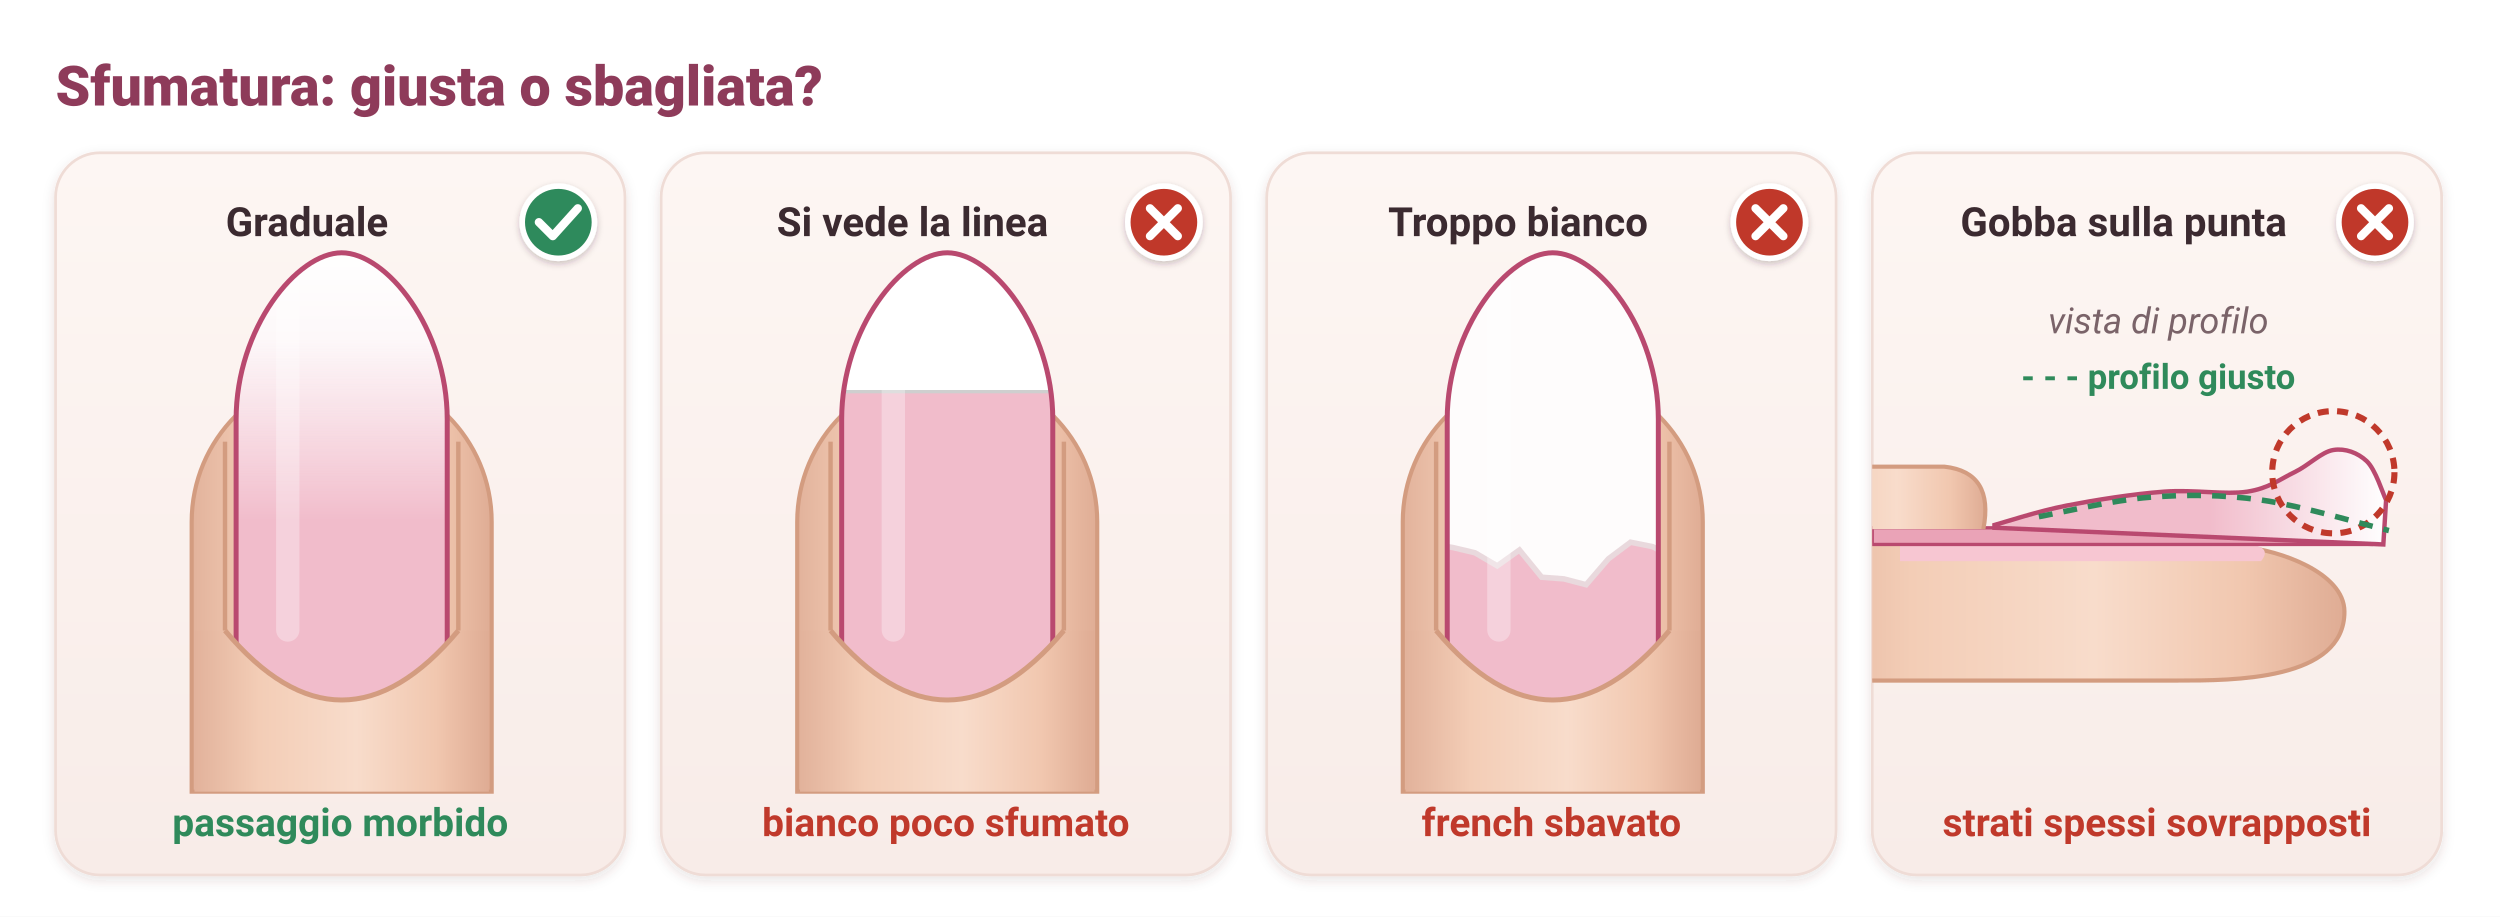
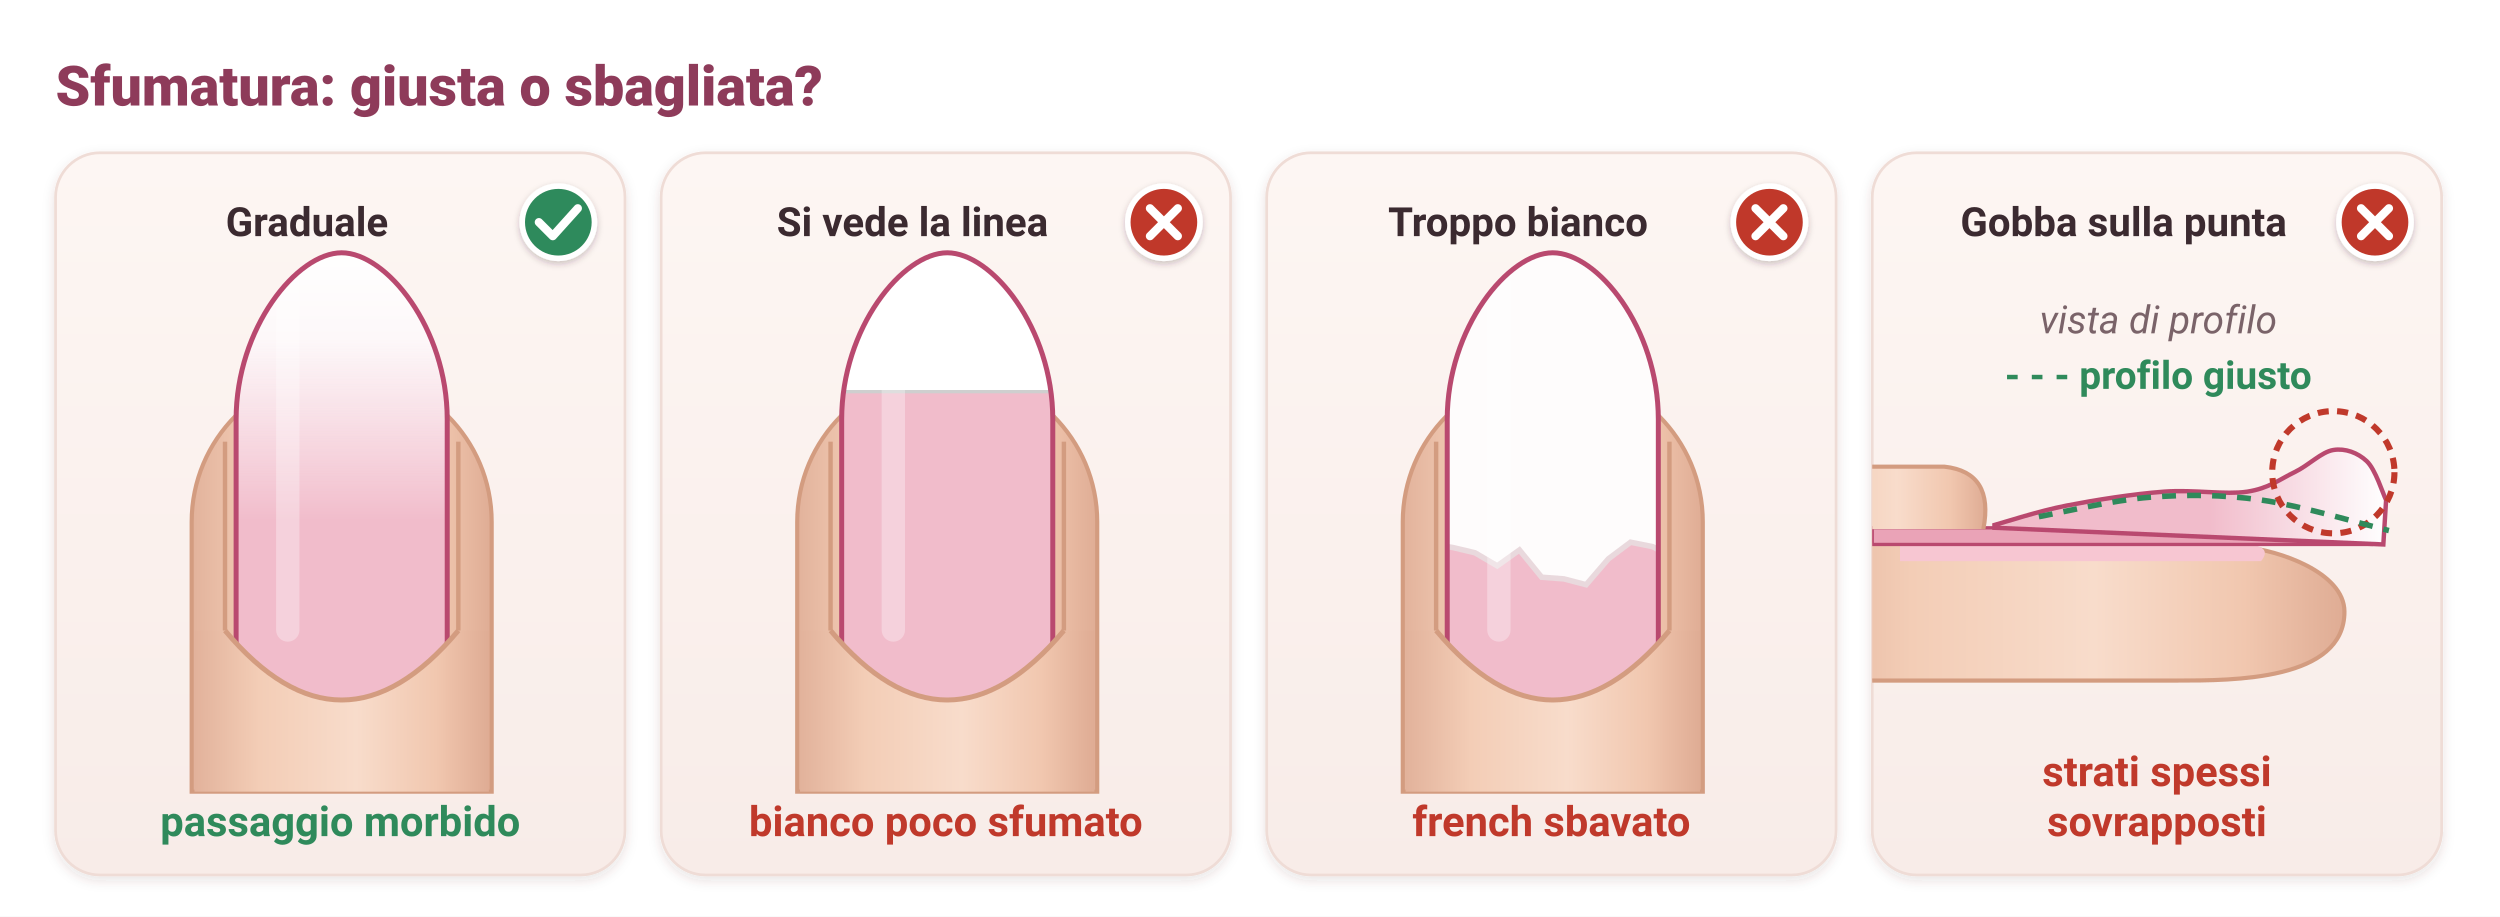
<svg xmlns="http://www.w3.org/2000/svg" viewBox="0 0 900 330" width="900" height="330" font-family="system-ui, -apple-system, 'Segoe UI', Roboto, Arial, sans-serif" role="img">
  <rect width="100%" height="100%" fill="#ffffff" />
  <defs>
    <linearGradient id="nxSkin" x1="0" y1="0" x2="1" y2="0">
      <stop offset="0" stop-color="#e2b29b" />
      <stop offset=".22" stop-color="#f3cdb6" />
      <stop offset=".55" stop-color="#f8dccb" />
      <stop offset=".82" stop-color="#f1c7af" />
      <stop offset="1" stop-color="#dfac94" />
    </linearGradient>
    <linearGradient id="nxPanel" x1="0" y1="0" x2="0" y2="1">
      <stop offset="0" stop-color="#fdf6f3" />
      <stop offset="1" stop-color="#f8ece8" />
    </linearGradient>
    <filter id="nxSh" x="-5%" y="-5%" width="110%" height="115%">
      <feDropShadow dx="0" dy="1.5" stdDeviation="2.2" flood-color="#5a2a3a" flood-opacity=".13" />
    </filter>
    <filter id="nxShS" x="-20%" y="-20%" width="140%" height="150%">
      <feDropShadow dx="0" dy="1" stdDeviation="1.2" flood-color="#3b2a30" flood-opacity=".25" />
    </filter>
  </defs>
  <defs>
    <marker id="ar" viewBox="0 0 10 10" refX="8" refY="5" markerWidth="7" markerHeight="7" orient="auto-start-reverse">
      <path d="M0,0 L10,5 L0,10 z" fill="#8e3b5a" />
    </marker>
    <marker id="arw" viewBox="0 0 10 10" refX="8" refY="5" markerWidth="7" markerHeight="7" orient="auto-start-reverse">
      <path d="M0,0 L10,5 L0,10 z" fill="#7a6369" />
    </marker>
    <marker id="ag" viewBox="0 0 10 10" refX="8" refY="5" markerWidth="7" markerHeight="7" orient="auto-start-reverse">
      <path d="M0,0 L10,5 L0,10 z" fill="#555555" />
    </marker>
    <marker id="are" viewBox="0 0 10 10" refX="8" refY="5" markerWidth="7" markerHeight="7" orient="auto-start-reverse">
      <path d="M0,0 L10,5 L0,10 z" fill="#c0392b" />
    </marker>
    <marker id="aro" viewBox="0 0 10 10" refX="8" refY="5" markerWidth="7" markerHeight="7" orient="auto-start-reverse">
      <path d="M0,0 L10,5 L0,10 z" fill="#2f8a5b" />
    </marker>
    <marker id="arwn" viewBox="0 0 10 10" refX="8" refY="5" markerWidth="7" markerHeight="7" orient="auto-start-reverse">
      <path d="M0,0 L10,5 L0,10 z" fill="#b7791f" />
    </marker>
    <marker id="arv" viewBox="0 0 10 10" refX="8" refY="5" markerWidth="7" markerHeight="7" orient="auto-start-reverse">
      <path d="M0,0 L10,5 L0,10 z" fill="#9a6be0" />
    </marker>
    <filter id="cSh" x="-10%" y="-10%" width="120%" height="130%">
      <feDropShadow dx="0" dy="2" stdDeviation="2.5" flood-color="#5a2a3a" flood-opacity=".12" />
    </filter>
  </defs>
  <defs>
    <linearGradient id="sfg" x1="0" y1="1" x2="0" y2="0">
      <stop offset="0" stop-color="#ffffff" stop-opacity="0" />
      <stop offset="0.4" stop-color="#ffffff" stop-opacity="0" />
      <stop offset="0.8" stop-color="#fdf8f9" stop-opacity="1" />
      <stop offset="1" stop-color="#ffffff" stop-opacity="1" />
    </linearGradient>
    <linearGradient id="sfp" x1="0" y1="0" x2="1" y2="0">
      <stop offset="0" stop-color="#f1bccb" />
      <stop offset=".55" stop-color="#f1bccb" />
      <stop offset="1" stop-color="#ffffff" />
    </linearGradient>
  </defs>
  <text x="20.0" y="38.0" font-size="20" text-anchor="start" font-weight="800" fill="#8e3b5a">Sfumatura: giusta o sbagliata?</text>
  <defs>
    <clipPath id="k26">
      <rect x="20" y="55" width="205" height="260" rx="16" />
    </clipPath>
  </defs>
  <rect x="20" y="55" width="205" height="260" rx="16" fill="url(#nxPanel)" stroke="#efdcd6" stroke-width="1" filter="url(#nxSh)" />
  <g clip-path="url(#k26)">
    <path d="M69.0,285.0 L69.0,187.9 A54.0,54.0 0 0 1 177.0,187.9 L177.0,285.0 Z" fill="url(#nxSkin)" stroke="#d39c80" stroke-width="1.5" />
    <defs>
      <clipPath id="c25">
        <path d="M85.0,261.0 L161.0,261.0 L161.0,151.0 C161.0,118.0 139.0,91.0 123.0,91.0 C107.0,91.0 85.0,118.0 85.0,151.0 L85.0,151.0 Z" />
      </clipPath>
    </defs>
    <path d="M85.0,261.0 L161.0,261.0 L161.0,151.0 C161.0,118.0 139.0,91.0 123.0,91.0 C107.0,91.0 85.0,118.0 85.0,151.0 L85.0,151.0 Z" fill="#f1bccb" />
    <path d="M79.0,151.0 Q123.0,151.0 167.0,151.0 L167.0,31.0 L79.0,31.0 Z" fill="#f1bccb" clip-path="url(#c25)" />
    <rect x="63.0" y="89.0" width="120" height="164.0" fill="url(#sfg)" clip-path="url(#c25)" />
    <rect x="99.4" y="97.0" width="8.4" height="134.0" rx="4.2" fill="#fff" opacity=".32" clip-path="url(#c25)" />
    <path d="M85.0,261.0 L161.0,261.0 L161.0,151.0 C161.0,118.0 139.0,91.0 123.0,91.0 C107.0,91.0 85.0,118.0 85.0,151.0 L85.0,151.0 Z" fill="none" stroke="#b9496f" stroke-width="1.8" />
    <path d="M70.0,227.0 L81.0,227.0 Q123.0,277.0 165.0,227.0 L176.0,227.0 L176.0,285.0 L70.0,285.0 Z" fill="url(#nxSkin)" />
    <path d="M81.0,227.0 Q123.0,277.0 165.0,227.0" fill="none" stroke="#d39c80" stroke-width="1.8" />
    <path d="M81.0,227.0 L81.0,159.0" stroke="#d39c80" stroke-width="1.6" />
    <path d="M165.0,227.0 L165.0,159.0" stroke="#d39c80" stroke-width="1.6" />
  </g>
  <text x="110.5" y="85.0" font-size="14.5" text-anchor="middle" font-weight="700" fill="#3b2a30">Graduale</text>
  <circle cx="201.0" cy="80.0" r="13" fill="#2f8a5b" stroke="#fff" stroke-width="2" filter="url(#nxShS)" />
  <path d="M194.0,80.0 l5,5 l9,-10" stroke="#fff" stroke-width="3" fill="none" stroke-linecap="round" stroke-linejoin="round" />
-   <text x="122.5" y="301.0" font-size="14" text-anchor="middle" font-weight="700" fill="#2f8a5b">passaggio morbido</text>
+   <text x="122.5" y="301.0" font-size="15" text-anchor="middle" font-weight="700" fill="#2f8a5b">passaggio morbido</text>
  <defs>
    <clipPath id="k28">
      <rect x="238" y="55" width="205" height="260" rx="16" />
    </clipPath>
  </defs>
  <rect x="238" y="55" width="205" height="260" rx="16" fill="url(#nxPanel)" stroke="#efdcd6" stroke-width="1" filter="url(#nxSh)" />
  <g clip-path="url(#k28)">
    <path d="M287.0,285.0 L287.0,187.9 A54.0,54.0 0 0 1 395.0,187.9 L395.0,285.0 Z" fill="url(#nxSkin)" stroke="#d39c80" stroke-width="1.5" />
    <defs>
      <clipPath id="c27">
        <path d="M303.0,261.0 L379.0,261.0 L379.0,151.0 C379.0,118.0 357.0,91.0 341.0,91.0 C325.0,91.0 303.0,118.0 303.0,151.0 L303.0,151.0 Z" />
      </clipPath>
    </defs>
    <path d="M303.0,261.0 L379.0,261.0 L379.0,151.0 C379.0,118.0 357.0,91.0 341.0,91.0 C325.0,91.0 303.0,118.0 303.0,151.0 L303.0,151.0 Z" fill="#f1bccb" />
    <path d="M297.0,151.0 Q341.0,151.0 385.0,151.0 L385.0,31.0 L297.0,31.0 Z" fill="#f1bccb" clip-path="url(#c27)" />
    <rect x="281.0" y="71.0" width="120" height="70.0" fill="#ffffff" clip-path="url(#c27)" />
    <line x1="281.0" y1="141.0" x2="401.0" y2="141.0" stroke="#cfcfcf" stroke-width="1.2" clip-path="url(#c27)" />
    <rect x="317.4" y="97.0" width="8.4" height="134.0" rx="4.2" fill="#fff" opacity=".32" clip-path="url(#c27)" />
    <path d="M303.0,261.0 L379.0,261.0 L379.0,151.0 C379.0,118.0 357.0,91.0 341.0,91.0 C325.0,91.0 303.0,118.0 303.0,151.0 L303.0,151.0 Z" fill="none" stroke="#b9496f" stroke-width="1.8" />
    <path d="M288.0,227.0 L299.0,227.0 Q341.0,277.0 383.0,227.0 L394.0,227.0 L394.0,285.0 L288.0,285.0 Z" fill="url(#nxSkin)" />
    <path d="M299.0,227.0 Q341.0,277.0 383.0,227.0" fill="none" stroke="#d39c80" stroke-width="1.8" />
    <path d="M299.0,227.0 L299.0,159.0" stroke="#d39c80" stroke-width="1.6" />
    <path d="M383.0,227.0 L383.0,159.0" stroke="#d39c80" stroke-width="1.6" />
  </g>
  <text x="328.5" y="85.0" font-size="14.5" text-anchor="middle" font-weight="700" fill="#3b2a30">Si vede la linea</text>
  <circle cx="419.0" cy="80.0" r="13" fill="#c0392b" stroke="#fff" stroke-width="2" filter="url(#nxShS)" />
  <path d="M414.0,75.0 l10,10 M424.0,75.0 l-10,10" stroke="#fff" stroke-width="3" stroke-linecap="round" />
-   <text x="340.5" y="301.0" font-size="14" text-anchor="middle" font-weight="700" fill="#c0392b">bianco poco sfumato</text>
+   <text x="340.5" y="301.0" font-size="15" text-anchor="middle" font-weight="700" fill="#c0392b">bianco poco sfumato</text>
  <defs>
    <clipPath id="k30">
      <rect x="456" y="55" width="205" height="260" rx="16" />
    </clipPath>
  </defs>
  <rect x="456" y="55" width="205" height="260" rx="16" fill="url(#nxPanel)" stroke="#efdcd6" stroke-width="1" filter="url(#nxSh)" />
  <g clip-path="url(#k30)">
    <path d="M505.0,285.0 L505.0,187.9 A54.0,54.0 0 0 1 613.0,187.9 L613.0,285.0 Z" fill="url(#nxSkin)" stroke="#d39c80" stroke-width="1.5" />
    <defs>
      <clipPath id="c29">
        <path d="M521.0,261.0 L597.0,261.0 L597.0,151.0 C597.0,118.0 575.0,91.0 559.0,91.0 C543.0,91.0 521.0,118.0 521.0,151.0 L521.0,151.0 Z" />
      </clipPath>
    </defs>
    <path d="M521.0,261.0 L597.0,261.0 L597.0,151.0 C597.0,118.0 575.0,91.0 559.0,91.0 C543.0,91.0 521.0,118.0 521.0,151.0 L521.0,151.0 Z" fill="#f1bccb" />
    <path d="M515.0,151.0 Q559.0,151.0 603.0,151.0 L603.0,31.0 L515.0,31.0 Z" fill="#f1bccb" clip-path="url(#c29)" />
    <path d="M499.0,71.0 L619.0,71.0 L619.0,198.2 L611.0,195.9 L603.0,201.1 L595.0,196.8 L587.0,195.2 L579.0,201.2 L571.0,210.5 L563.0,208.4 L555.0,207.8 L547.0,198.0 L539.0,203.7 L531.0,199.0 L523.0,197.1 L515.0,195.9 L507.0,197.9 L499.0,210.7 Z" fill="#fefcfc" clip-path="url(#c29)" />
    <path d="M619.0,198.2 L611.0,195.9 L603.0,201.1 L595.0,196.8 L587.0,195.2 L579.0,201.2 L571.0,210.5 L563.0,208.4 L555.0,207.8 L547.0,198.0 L539.0,203.7 L531.0,199.0 L523.0,197.1 L515.0,195.9 L507.0,197.9 L499.0,210.7" fill="none" stroke="#e9d9dd" stroke-width="2" clip-path="url(#c29)" />
    <rect x="535.4" y="97.0" width="8.4" height="134.0" rx="4.2" fill="#fff" opacity=".32" clip-path="url(#c29)" />
    <path d="M521.0,261.0 L597.0,261.0 L597.0,151.0 C597.0,118.0 575.0,91.0 559.0,91.0 C543.0,91.0 521.0,118.0 521.0,151.0 L521.0,151.0 Z" fill="none" stroke="#b9496f" stroke-width="1.8" />
    <path d="M506.0,227.0 L517.0,227.0 Q559.0,277.0 601.0,227.0 L612.0,227.0 L612.0,285.0 L506.0,285.0 Z" fill="url(#nxSkin)" />
    <path d="M517.0,227.0 Q559.0,277.0 601.0,227.0" fill="none" stroke="#d39c80" stroke-width="1.8" />
    <path d="M517.0,227.0 L517.0,159.0" stroke="#d39c80" stroke-width="1.6" />
    <path d="M601.0,227.0 L601.0,159.0" stroke="#d39c80" stroke-width="1.6" />
  </g>
  <text x="546.5" y="85.0" font-size="14.5" text-anchor="middle" font-weight="700" fill="#3b2a30">Troppo bianco</text>
  <circle cx="637.0" cy="80.0" r="13" fill="#c0392b" stroke="#fff" stroke-width="2" filter="url(#nxShS)" />
  <path d="M632.0,75.0 l10,10 M642.0,75.0 l-10,10" stroke="#fff" stroke-width="3" stroke-linecap="round" />
-   <text x="558.5" y="301.0" font-size="14" text-anchor="middle" font-weight="700" fill="#c0392b">french sbavato</text>
+   <text x="558.5" y="301.0" font-size="15" text-anchor="middle" font-weight="700" fill="#c0392b">french sbavato</text>
  <defs>
    <clipPath id="k31">
      <rect x="674" y="55" width="205" height="260" rx="16" />
    </clipPath>
  </defs>
  <rect x="674" y="55" width="205" height="260" rx="16" fill="url(#nxPanel)" stroke="#efdcd6" stroke-width="1" filter="url(#nxSh)" />
  <g clip-path="url(#k31)">
    <path d="M644.0,194.0 L808.0,197.0 C820.0,198.0 844.0,206.0 844.0,220.2 C844.0,245.0 804.0,245.0 784.0,245.0 L644.0,245.0 Z" fill="url(#nxSkin)" stroke="#d39c80" stroke-width="1.5" />
    <path d="M684.0,196.0 L810.0,196.0 Q818.0,197.0 814.0,202.0 L684.0,202.0 Z" fill="#f7c6d2" />
    <path d="M674.0,190.0 L854.0,190.0 Q857.0,193.0 854.0,196.0 L674.0,196.0 Z" fill="#eaa3b7" stroke="#b9496f" stroke-width="1.2" />
    <path d="M718.0,189.0 C722.3,187.8 733.8,184.0 744.0,182.0 C754.2,180.0 768.2,177.8 779.0,177.0 C789.8,176.2 801.2,178.2 809.0,177.0 C816.8,175.8 820.8,172.5 826.0,170.0 C831.2,167.5 835.7,162.7 840.0,162.0 C844.3,161.3 848.8,163.0 852.0,166.0 C855.2,169.0 857.8,177.7 859.0,180.0 L858.0,196.0 L718.0,190.0 Z" fill="url(#sfp)" stroke="#b9496f" stroke-width="1.6" />
    <path d="M644.0,168.0 L700.0,168.0 Q718.0,170.0 714.0,190.5 L644.0,190.5 Z" fill="url(#nxSkin)" />
    <path d="M644.0,168.0 L700.0,168.0 Q718.0,170.0 714.0,190.5" fill="none" stroke="#d39c80" stroke-width="1.5" />
    <circle cx="840.0" cy="170.0" r="22" fill="none" stroke="#c0392b" stroke-width="2.2" stroke-dasharray="4 3" />
    <path d="M734.0,186.0 C740.7,184.8 760.7,180.0 774.0,179.0 C787.3,178.0 799.7,178.0 814.0,180.0 C828.3,182.0 852.3,189.2 860.0,191.0" fill="none" stroke="#2f8a5b" stroke-width="2" stroke-dasharray="5 4" />
-     <text x="777.0" y="140.0" font-size="12.5" text-anchor="middle" font-weight="700" fill="#2f8a5b">- - - profilo giusto</text>
-     <text x="777.0" y="120.0" font-size="13" text-anchor="middle" font-weight="400" fill="#7a6369" font-style="italic">vista di profilo</text>
+     <text x="777.0" y="140.0" font-size="14" text-anchor="middle" font-weight="700" fill="#2f8a5b">- - - profilo giusto</text>
+     <text x="777.0" y="120.0" font-size="14" text-anchor="middle" font-weight="400" fill="#7a6369" font-style="italic">vista di profilo</text>
  </g>
  <text x="764.5" y="85.0" font-size="14.5" text-anchor="middle" font-weight="700" fill="#3b2a30">Gobba sulla punta</text>
  <circle cx="855.0" cy="80.0" r="13" fill="#c0392b" stroke="#fff" stroke-width="2" filter="url(#nxShS)" />
  <path d="M850.0,75.0 l10,10 M860.0,75.0 l-10,10" stroke="#fff" stroke-width="3" stroke-linecap="round" />
-   <text x="776.5" y="301.0" font-size="14" text-anchor="middle" font-weight="700" fill="#c0392b">strati spessi sovrapposti</text>
+   <text x="776.5" y="283.0" font-size="15" text-anchor="middle" font-weight="700" fill="#c0392b">strati spessi</text>
+   <text x="776.5" y="301.0" font-size="15" text-anchor="middle" font-weight="700" fill="#c0392b">sovrapposti</text>
</svg>
